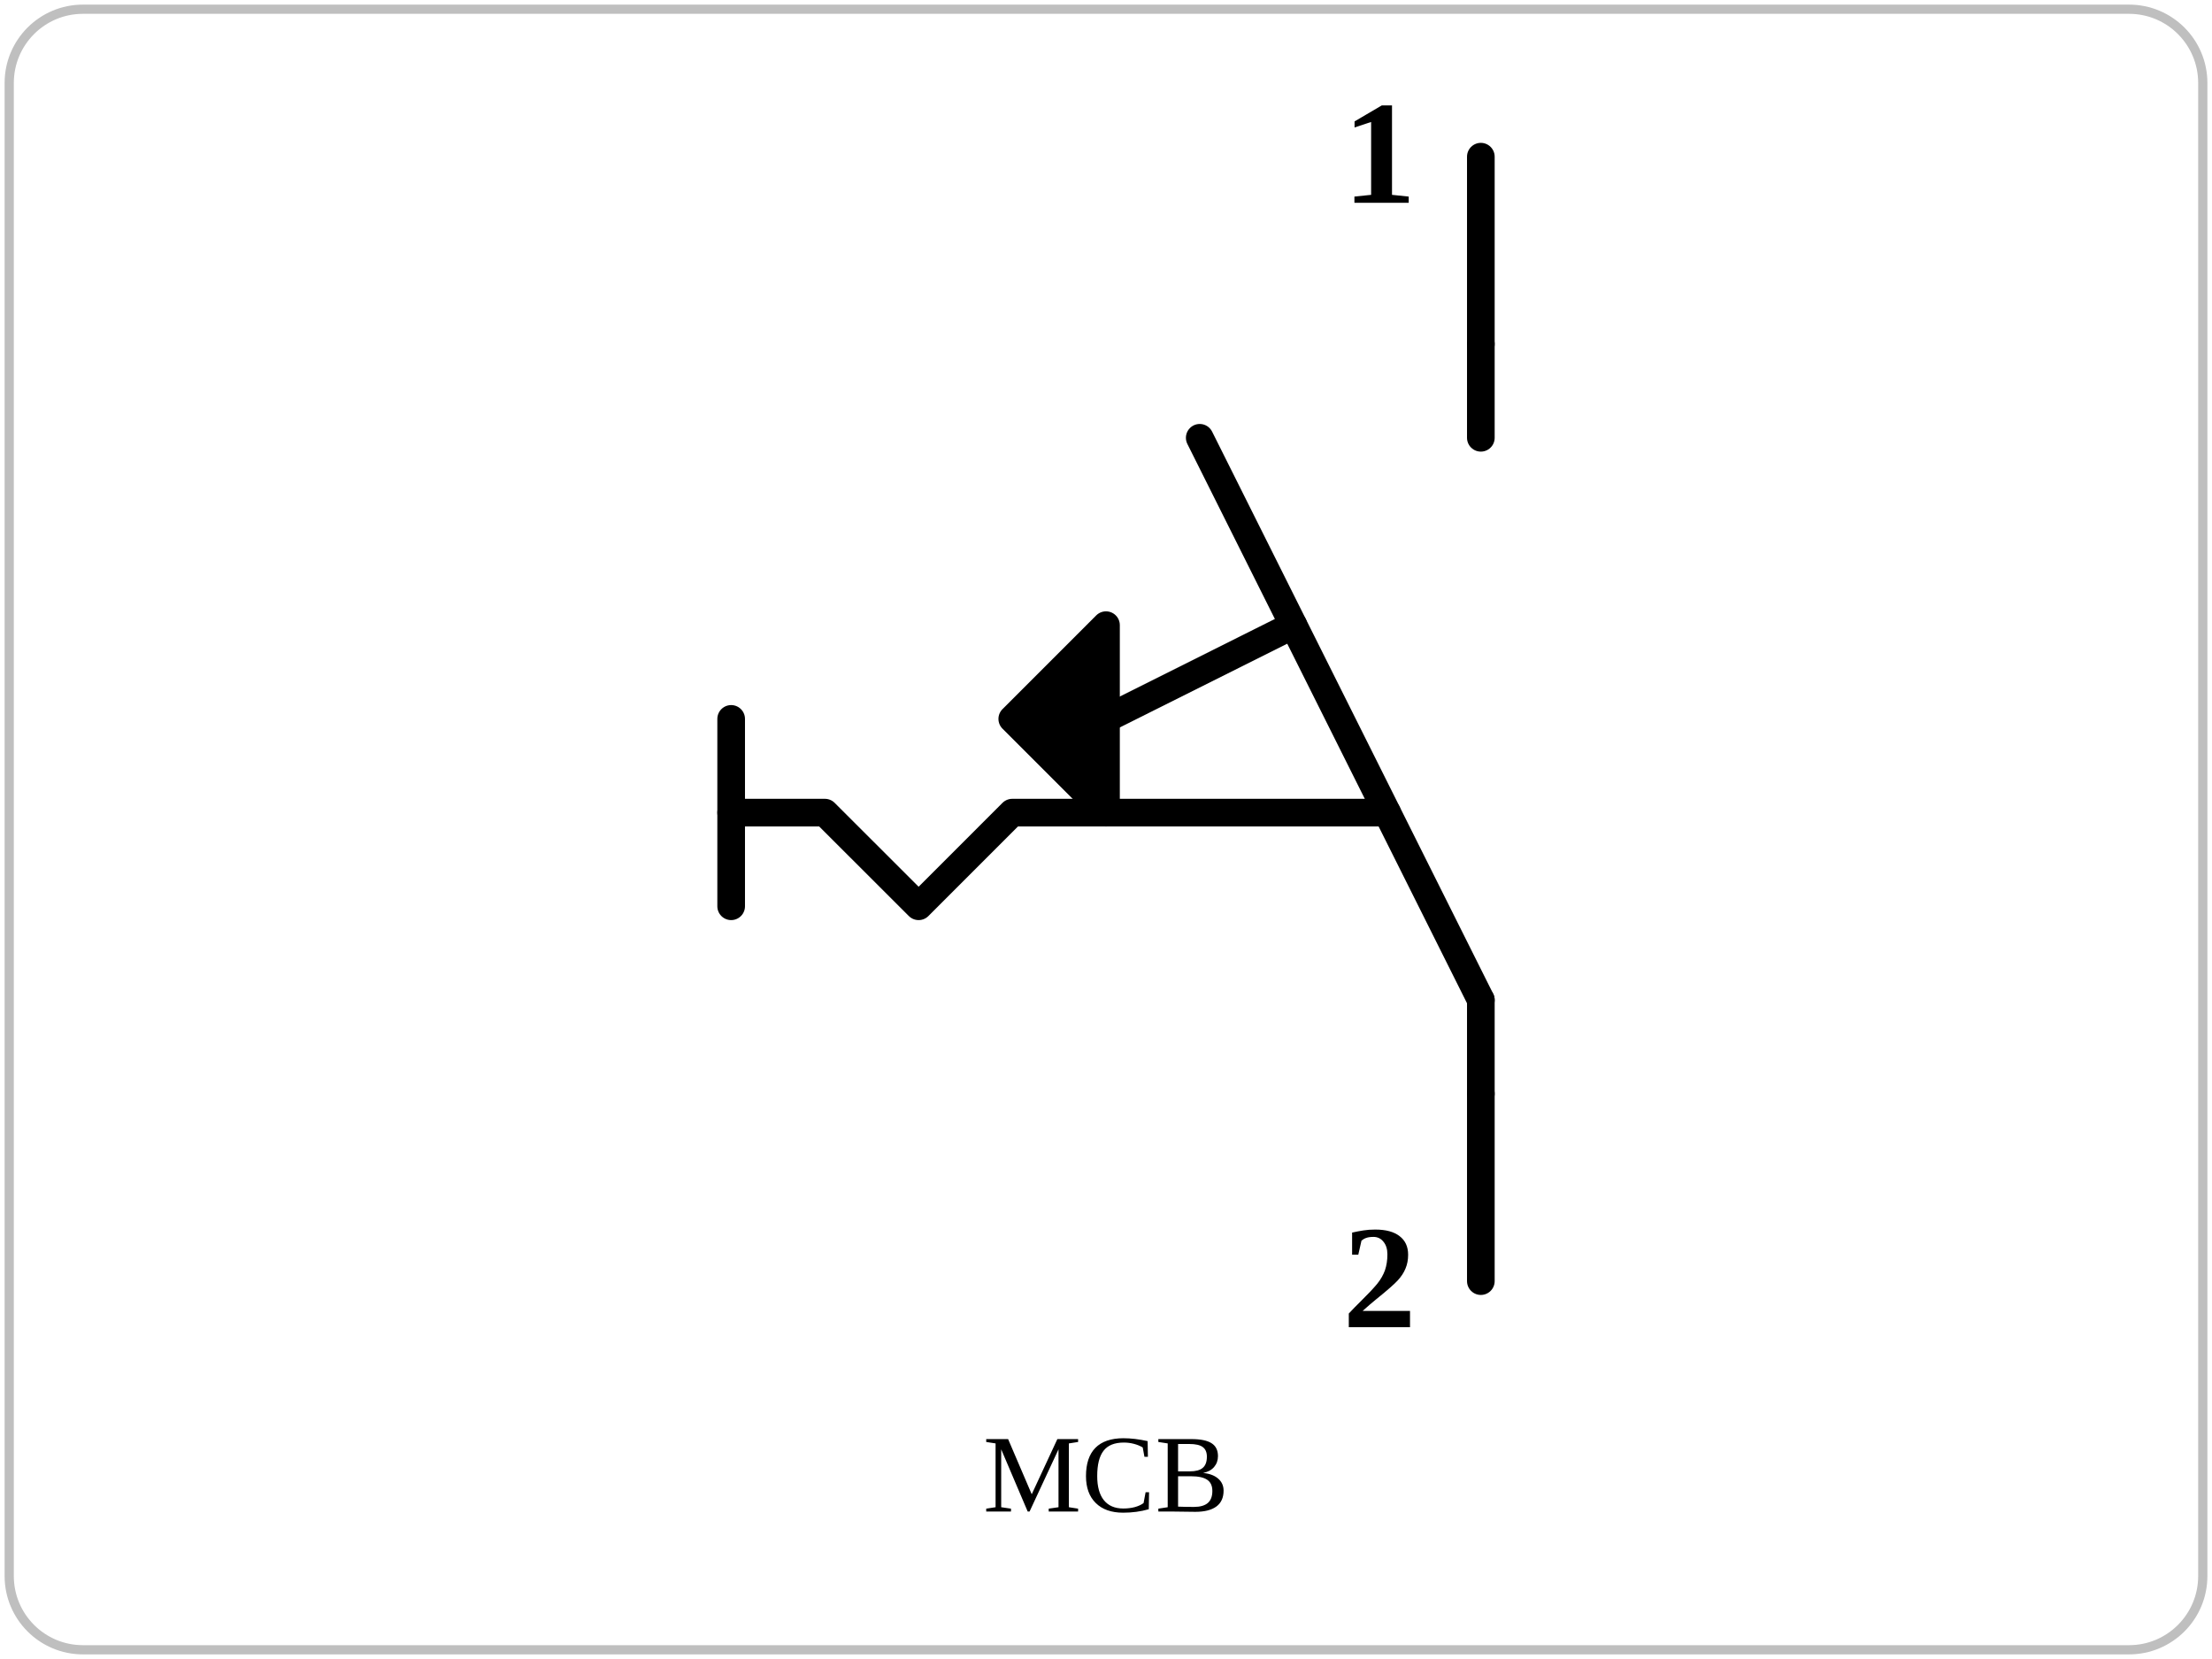
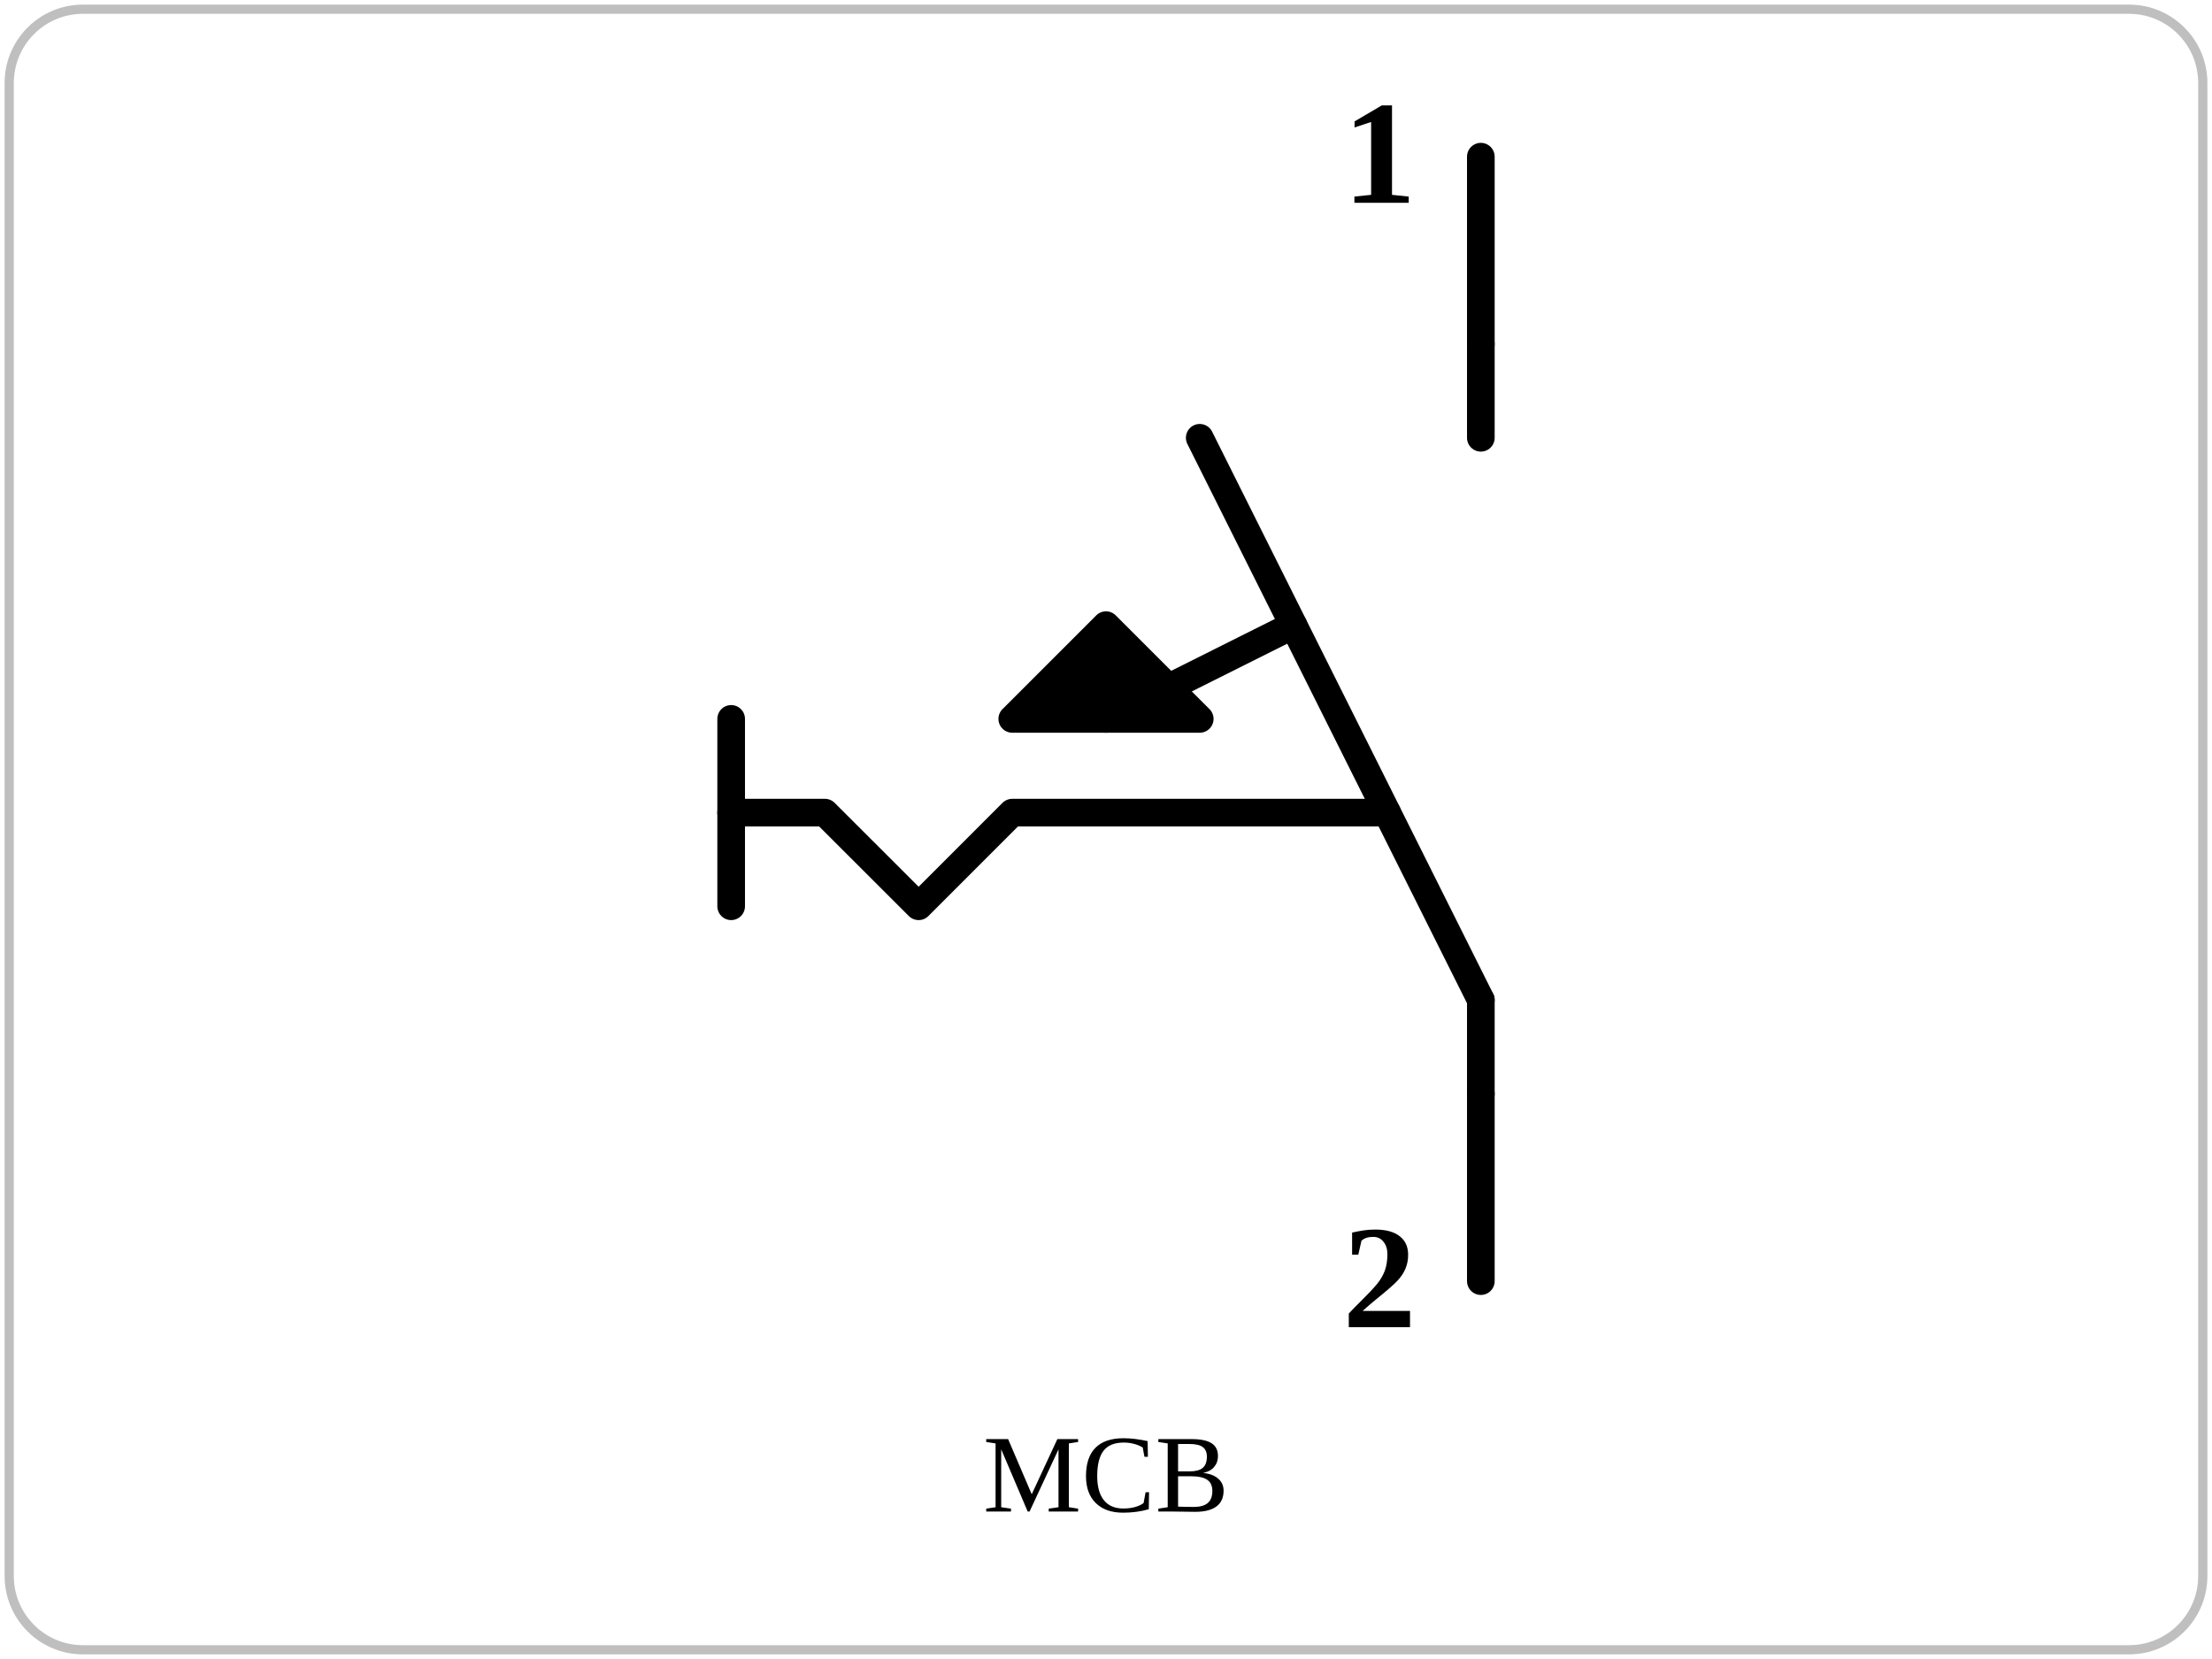
<svg xmlns="http://www.w3.org/2000/svg" viewBox="0 0 240 180" role="img">
  <rect x="1" y="1" width="238" height="178" rx="8" fill="none" stroke="currentColor" opacity="0.25" />
  <polyline points="160.67,37.33 160.67,47.50" fill="none" stroke="currentColor" stroke-width="3" stroke-linejoin="round" stroke-linecap="round" />
  <polyline points="130.17,47.50 160.67,108.50" fill="none" stroke="currentColor" stroke-width="3" stroke-linejoin="round" stroke-linecap="round" />
  <polyline points="160.67,108.50 160.67,118.67" fill="none" stroke="currentColor" stroke-width="3" stroke-linejoin="round" stroke-linecap="round" />
  <polyline points="79.33,78.00 79.33,98.33" fill="none" stroke="currentColor" stroke-width="3" stroke-linejoin="round" stroke-linecap="round" />
  <polyline points="79.33,88.17 89.50,88.17 99.67,98.33 109.83,88.17 150.50,88.17" fill="none" stroke="currentColor" stroke-width="3" stroke-linejoin="round" stroke-linecap="round" />
-   <polygon points="109.83,78.00 120.00,67.83 120.00,88.17 109.83,78.00" fill="currentColor" stroke="currentColor" stroke-width="3" stroke-linejoin="round" stroke-linecap="round" />
+   <polygon points="109.83,78.00 120.00,67.83 130.17,78.00 109.83,78.00" fill="currentColor" stroke="currentColor" stroke-width="3" stroke-linejoin="round" stroke-linecap="round" />
  <polyline points="120.00,78.00 140.33,67.83" fill="none" stroke="currentColor" stroke-width="3" stroke-linejoin="round" stroke-linecap="round" />
  <line x1="160.67" y1="17.00" x2="160.67" y2="37.33" stroke="currentColor" stroke-width="3" stroke-linecap="round" />
  <text x="149.67" y="22.00" text-anchor="middle" font-size="16" font-weight="600">1</text>
  <line x1="160.67" y1="139.00" x2="160.67" y2="118.67" stroke="currentColor" stroke-width="3" stroke-linecap="round" />
  <text x="149.67" y="144.00" text-anchor="middle" font-size="16" font-weight="600">2</text>
  <text x="120" y="164" text-anchor="middle" font-size="12">MCB</text>
</svg>
